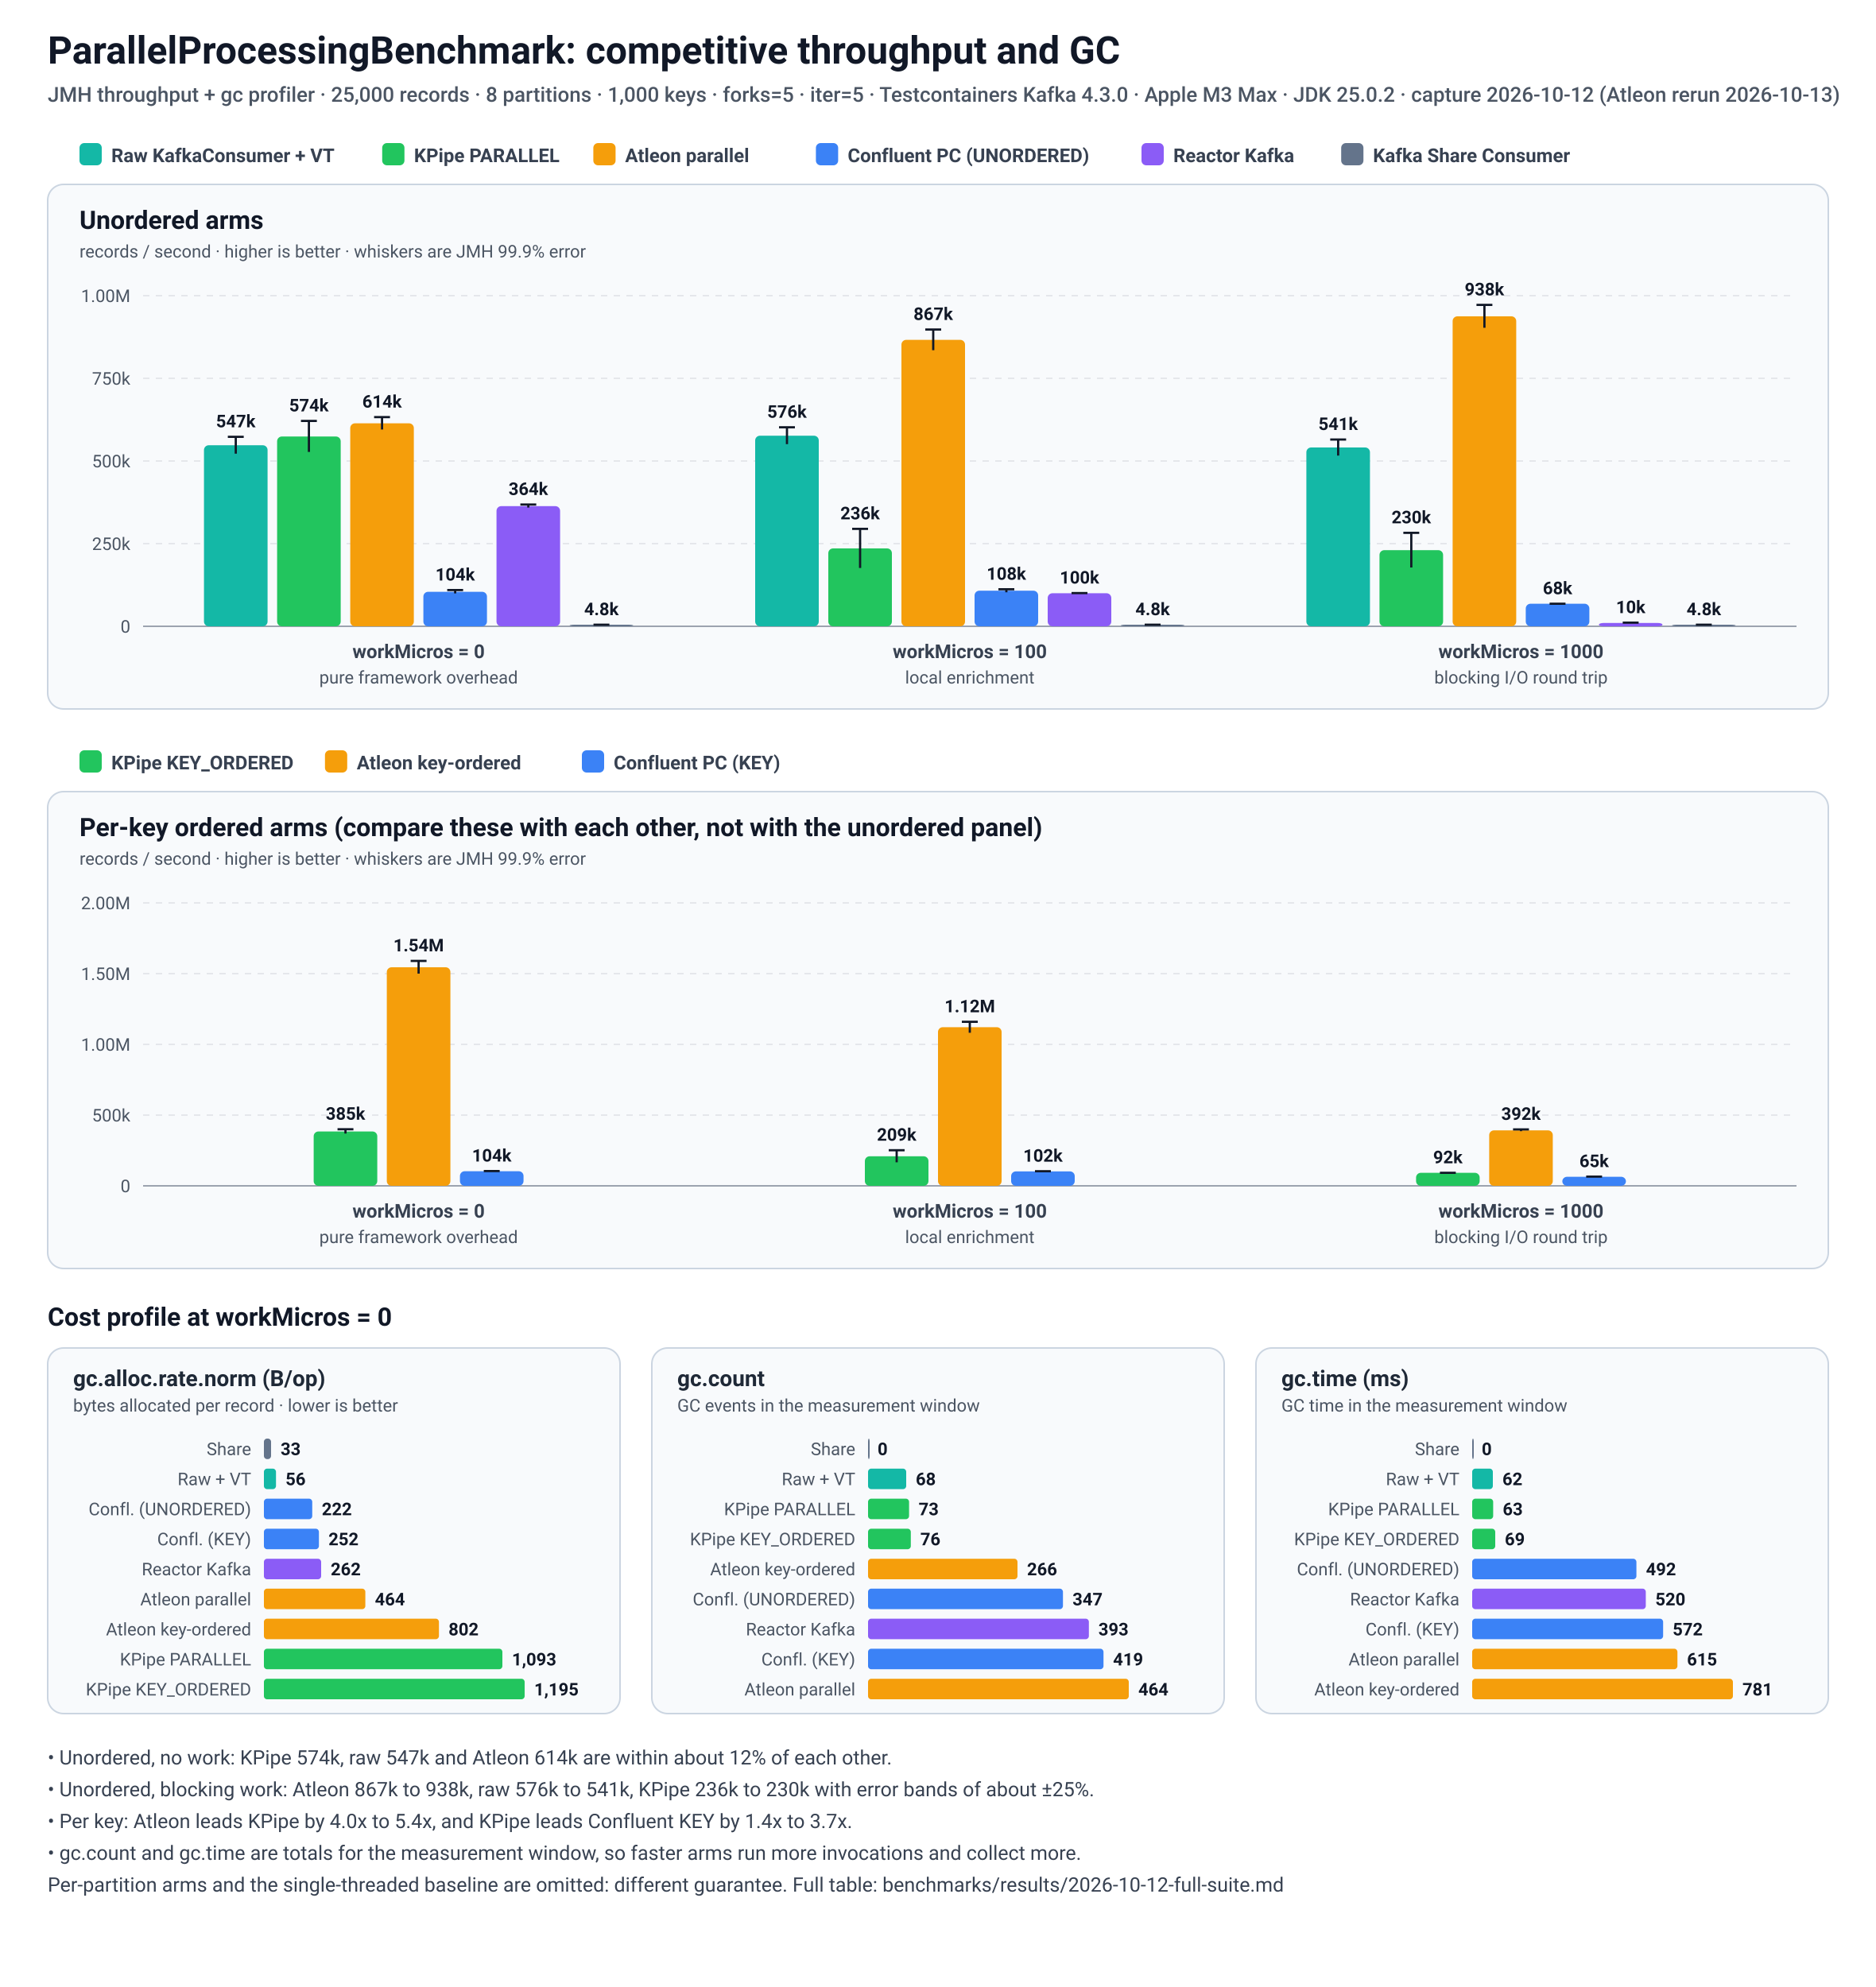
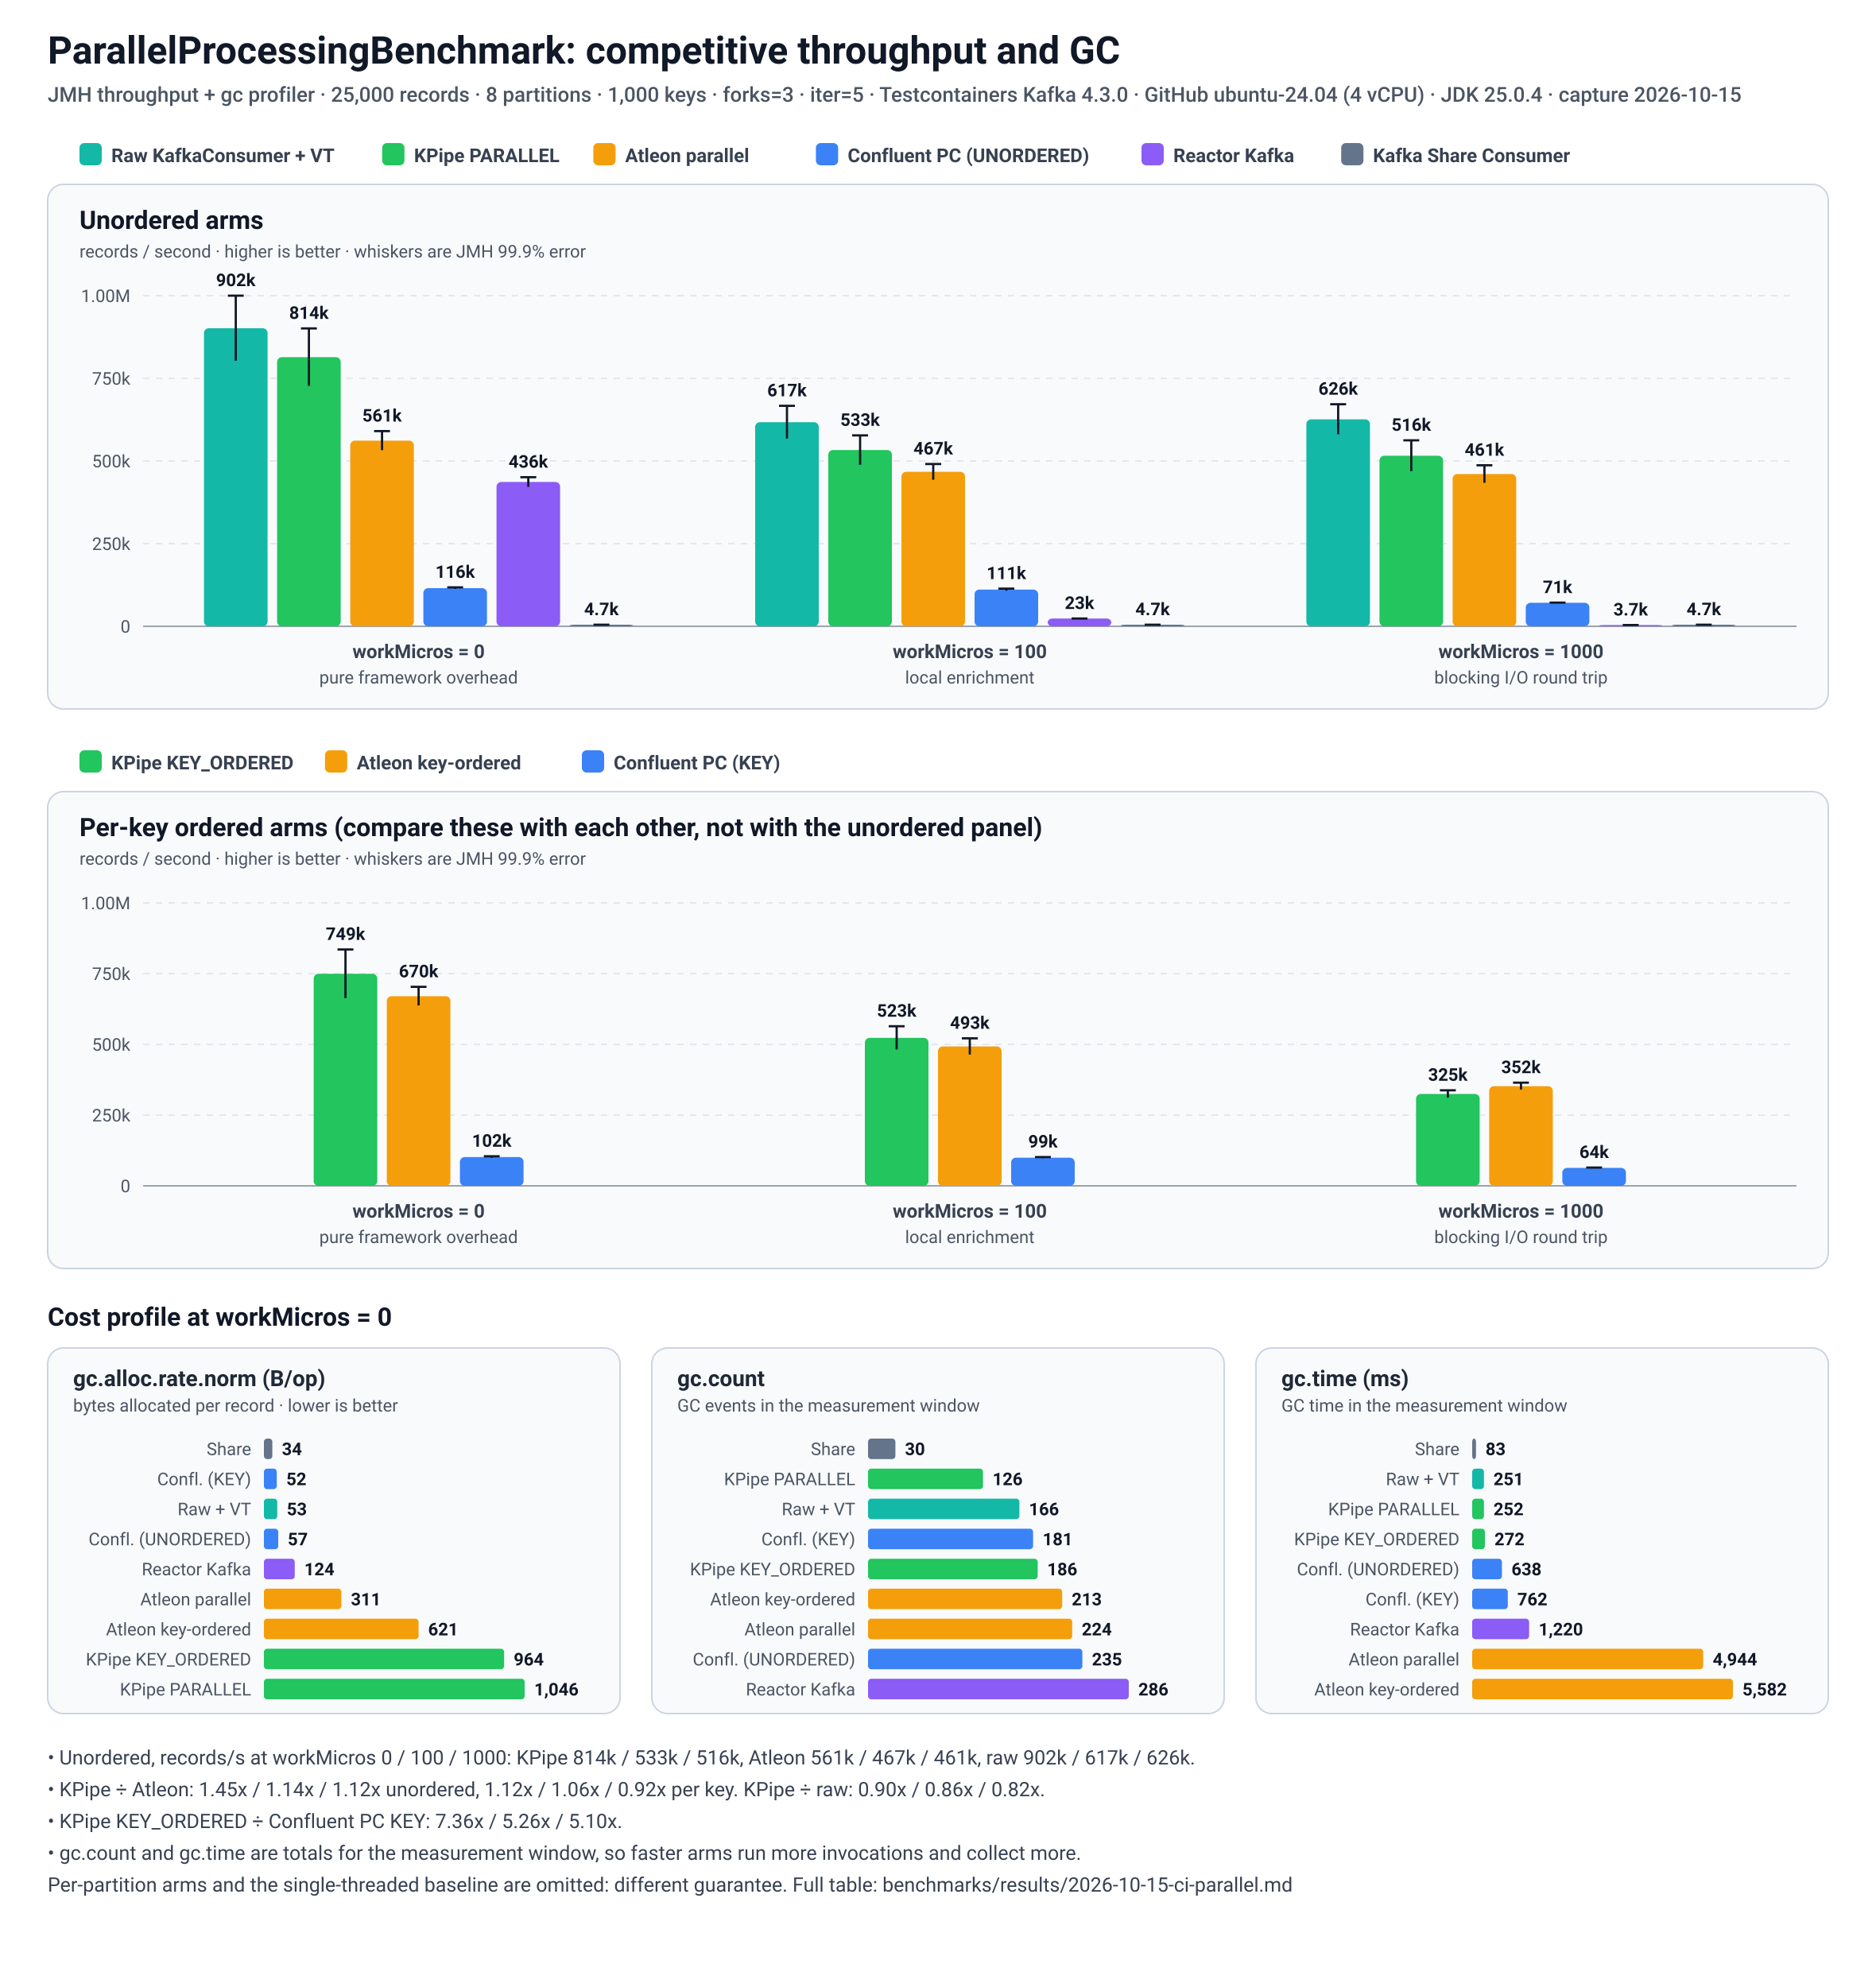
<svg xmlns="http://www.w3.org/2000/svg" width="1180" height="1250" viewBox="0 0 1180 1250" role="img" aria-label="KPipe vs Atleon vs Confluent Parallel Consumer vs Reactor Kafka vs Kafka Share Consumer vs raw KafkaConsumer plus virtual threads: parallel-consumer throughput by ordering guarantee, allocation, and GC">
  <defs>
    <style>
.bg { fill: #ffffff; } .panel { fill: #f8fafc; stroke: #cbd5e1; stroke-width: 1; }
.title { fill: #111827; font: 700 24px -apple-system, BlinkMacSystemFont, Segoe UI, Roboto, sans-serif; }
.subtitle { fill: #4b5563; font: 500 13px -apple-system, BlinkMacSystemFont, Segoe UI, Roboto, sans-serif; }
.h2 { fill: #111827; font: 700 16px -apple-system, BlinkMacSystemFont, Segoe UI, Roboto, sans-serif; }
.h3 { fill: #1f2937; font: 700 14px -apple-system, BlinkMacSystemFont, Segoe UI, Roboto, sans-serif; }
.axis { stroke: #9ca3af; stroke-width: 1; } .grid { stroke: #e5e7eb; stroke-width: 1; stroke-dasharray: 4 4; }
.whisker { stroke: #111827; stroke-width: 1.4; }
.label { fill: #374151; font: 600 12px -apple-system, BlinkMacSystemFont, Segoe UI, Roboto, sans-serif; }
.small { fill: #4b5563; font: 11px -apple-system, BlinkMacSystemFont, Segoe UI, Roboto, sans-serif; }
.value { fill: #111827; font: 700 11px -apple-system, BlinkMacSystemFont, Segoe UI, Roboto, sans-serif; }
.note { fill: #374151; font: 12.5px -apple-system, BlinkMacSystemFont, Segoe UI, Roboto, sans-serif; }
</style>
  </defs>
  <rect width="1180" height="1250" class="bg" />
  <text x="30.0" y="40.0" class="title" text-anchor="start">ParallelProcessingBenchmark: competitive throughput and GC</text>
-   <text x="30.0" y="64.0" class="subtitle" text-anchor="start">JMH throughput + gc profiler · 25,000 records · 8 partitions · 1,000 keys · forks=5 · iter=5 · Testcontainers Kafka 4.3.0 · Apple M3 Max · JDK 25.0.2 · capture 2026-10-12 (Atleon rerun 2026-10-13)</text>
+   <text x="30.0" y="64.0" class="subtitle" text-anchor="start">JMH throughput + gc profiler · 25,000 records · 8 partitions · 1,000 keys · forks=3 · iter=5 · Testcontainers Kafka 4.3.0 · GitHub ubuntu-24.04 (4 vCPU) · JDK 25.0.4 · capture 2026-10-15</text>
  <rect x="50" y="90" width="14" height="14" rx="3" fill="#14b8a6" />
  <text x="70.0" y="102.0" class="label" text-anchor="start">Raw KafkaConsumer + VT</text>
  <rect x="240.4" y="90" width="14" height="14" rx="3" fill="#22c55e" />
  <text x="260.4" y="102.0" class="label" text-anchor="start">KPipe PARALLEL</text>
  <rect x="373.2" y="90" width="14" height="14" rx="3" fill="#f59e0b" />
  <text x="393.2" y="102.0" class="label" text-anchor="start">Atleon parallel</text>
  <rect x="513.2" y="90" width="14" height="14" rx="3" fill="#3b82f6" />
  <text x="533.2" y="102.0" class="label" text-anchor="start">Confluent PC (UNORDERED)</text>
  <rect x="718.0" y="90" width="14" height="14" rx="3" fill="#8b5cf6" />
  <text x="738.0" y="102.0" class="label" text-anchor="start">Reactor Kafka</text>
  <rect x="843.6" y="90" width="14" height="14" rx="3" fill="#64748b" />
  <text x="863.6" y="102.0" class="label" text-anchor="start">Kafka Share Consumer</text>
  <rect x="30" y="116" width="1120" height="330" rx="10" class="panel" />
  <text x="50.0" y="144.0" class="h2" text-anchor="start">Unordered arms</text>
  <text x="50.0" y="162.0" class="small" text-anchor="start">records / second · higher is better · whiskers are JMH 99.9% error</text>
  <line x1="90" y1="394.0" x2="1130" y2="394.0" class="grid" />
  <text x="82.0" y="398.0" class="small" text-anchor="end">0</text>
  <line x1="90" y1="342.0" x2="1130" y2="342.0" class="grid" />
  <text x="82.0" y="346.0" class="small" text-anchor="end">250k</text>
  <line x1="90" y1="290.0" x2="1130" y2="290.0" class="grid" />
  <text x="82.0" y="294.0" class="small" text-anchor="end">500k</text>
  <line x1="90" y1="238.0" x2="1130" y2="238.0" class="grid" />
  <text x="82.0" y="242.0" class="small" text-anchor="end">750k</text>
  <line x1="90" y1="186.0" x2="1130" y2="186.0" class="grid" />
  <text x="82.0" y="190.0" class="small" text-anchor="end">1.00M</text>
  <line x1="90" y1="394" x2="1130" y2="394" class="axis" />
-   <rect x="128.3" y="280.1" width="40.0" height="113.9" fill="#14b8a6" rx="3" />
-   <line x1="148.3" y1="285.4" x2="148.3" y2="274.8" class="whisker" />
-   <line x1="143.3" y1="274.8" x2="153.3" y2="274.8" class="whisker" />
-   <text x="148.3" y="268.8" class="value" text-anchor="middle">547k</text>
-   <rect x="174.3" y="274.6" width="40.0" height="119.4" fill="#22c55e" rx="3" />
-   <line x1="194.3" y1="284.3" x2="194.3" y2="264.8" class="whisker" />
-   <line x1="189.3" y1="264.8" x2="199.3" y2="264.8" class="whisker" />
-   <text x="194.3" y="258.8" class="value" text-anchor="middle">574k</text>
-   <rect x="220.3" y="266.3" width="40.0" height="127.7" fill="#f59e0b" rx="3" />
-   <line x1="240.3" y1="270.2" x2="240.3" y2="262.4" class="whisker" />
-   <line x1="235.3" y1="262.4" x2="245.3" y2="262.4" class="whisker" />
-   <text x="240.3" y="256.4" class="value" text-anchor="middle">614k</text>
-   <rect x="266.3" y="372.3" width="40.0" height="21.7" fill="#3b82f6" rx="3" />
-   <line x1="286.3" y1="373.3" x2="286.3" y2="371.2" class="whisker" />
-   <line x1="281.3" y1="371.2" x2="291.3" y2="371.2" class="whisker" />
-   <text x="286.3" y="365.2" class="value" text-anchor="middle">104k</text>
-   <rect x="312.3" y="318.4" width="40.0" height="75.6" fill="#8b5cf6" rx="3" />
-   <line x1="332.3" y1="319.3" x2="332.3" y2="317.4" class="whisker" />
-   <line x1="327.3" y1="317.4" x2="337.3" y2="317.4" class="whisker" />
-   <text x="332.3" y="311.4" class="value" text-anchor="middle">364k</text>
+   <rect x="128.3" y="206.5" width="40.0" height="187.5" fill="#14b8a6" rx="3" />
+   <line x1="148.3" y1="226.9" x2="148.3" y2="186.0" class="whisker" />
+   <line x1="143.3" y1="186.0" x2="153.3" y2="186.0" class="whisker" />
+   <text x="148.3" y="180.0" class="value" text-anchor="middle">902k</text>
+   <rect x="174.3" y="224.7" width="40.0" height="169.3" fill="#22c55e" rx="3" />
+   <line x1="194.3" y1="242.7" x2="194.3" y2="206.6" class="whisker" />
+   <line x1="189.3" y1="206.6" x2="199.3" y2="206.6" class="whisker" />
+   <text x="194.3" y="200.6" class="value" text-anchor="middle">814k</text>
+   <rect x="220.3" y="277.2" width="40.0" height="116.8" fill="#f59e0b" rx="3" />
+   <line x1="240.3" y1="283.2" x2="240.3" y2="271.2" class="whisker" />
+   <line x1="235.3" y1="271.2" x2="245.3" y2="271.2" class="whisker" />
+   <text x="240.3" y="265.2" class="value" text-anchor="middle">561k</text>
+   <rect x="266.3" y="370.0" width="40.0" height="24.0" fill="#3b82f6" rx="3" />
+   <line x1="286.3" y1="370.5" x2="286.3" y2="369.5" class="whisker" />
+   <line x1="281.3" y1="369.5" x2="291.3" y2="369.5" class="whisker" />
+   <text x="286.3" y="363.5" class="value" text-anchor="middle">116k</text>
+   <rect x="312.3" y="303.2" width="40.0" height="90.8" fill="#8b5cf6" rx="3" />
+   <line x1="332.3" y1="306.3" x2="332.3" y2="300.2" class="whisker" />
+   <line x1="327.3" y1="300.2" x2="337.3" y2="300.2" class="whisker" />
+   <text x="332.3" y="294.2" class="value" text-anchor="middle">436k</text>
  <rect x="358.3" y="393.0" width="40.0" height="1.0" fill="#64748b" rx="3" />
  <line x1="378.3" y1="393.0" x2="378.3" y2="393.0" class="whisker" />
  <line x1="373.3" y1="393.0" x2="383.3" y2="393.0" class="whisker" />
-   <text x="378.3" y="387.0" class="value" text-anchor="middle">4.8k</text>
+   <text x="378.3" y="387.0" class="value" text-anchor="middle">4.7k</text>
  <text x="263.3" y="414.0" class="label" text-anchor="middle">workMicros = 0</text>
  <text x="263.3" y="430.0" class="small" text-anchor="middle">pure framework overhead</text>
-   <rect x="475.0" y="274.1" width="40.0" height="119.9" fill="#14b8a6" rx="3" />
-   <line x1="495.0" y1="279.4" x2="495.0" y2="268.8" class="whisker" />
-   <line x1="490.0" y1="268.8" x2="500.0" y2="268.8" class="whisker" />
-   <text x="495.0" y="262.8" class="value" text-anchor="middle">576k</text>
-   <rect x="521.0" y="345.0" width="40.0" height="49.0" fill="#22c55e" rx="3" />
-   <line x1="541.0" y1="357.3" x2="541.0" y2="332.7" class="whisker" />
-   <line x1="536.0" y1="332.7" x2="546.0" y2="332.7" class="whisker" />
-   <text x="541.0" y="326.7" class="value" text-anchor="middle">236k</text>
-   <rect x="567.0" y="213.8" width="40.0" height="180.2" fill="#f59e0b" rx="3" />
-   <line x1="587.0" y1="220.3" x2="587.0" y2="207.3" class="whisker" />
-   <line x1="582.0" y1="207.3" x2="592.0" y2="207.3" class="whisker" />
-   <text x="587.0" y="201.3" class="value" text-anchor="middle">867k</text>
-   <rect x="613.0" y="371.6" width="40.0" height="22.4" fill="#3b82f6" rx="3" />
-   <line x1="633.0" y1="372.6" x2="633.0" y2="370.7" class="whisker" />
-   <line x1="628.0" y1="370.7" x2="638.0" y2="370.7" class="whisker" />
-   <text x="633.0" y="364.7" class="value" text-anchor="middle">108k</text>
-   <rect x="659.0" y="373.2" width="40.0" height="20.8" fill="#8b5cf6" rx="3" />
-   <line x1="679.0" y1="373.3" x2="679.0" y2="373.1" class="whisker" />
-   <line x1="674.0" y1="373.1" x2="684.0" y2="373.1" class="whisker" />
-   <text x="679.0" y="367.1" class="value" text-anchor="middle">100k</text>
+   <rect x="475.0" y="265.6" width="40.0" height="128.4" fill="#14b8a6" rx="3" />
+   <line x1="495.0" y1="275.9" x2="495.0" y2="255.3" class="whisker" />
+   <line x1="490.0" y1="255.3" x2="500.0" y2="255.3" class="whisker" />
+   <text x="495.0" y="249.3" class="value" text-anchor="middle">617k</text>
+   <rect x="521.0" y="283.1" width="40.0" height="110.9" fill="#22c55e" rx="3" />
+   <line x1="541.0" y1="292.4" x2="541.0" y2="273.9" class="whisker" />
+   <line x1="536.0" y1="273.9" x2="546.0" y2="273.9" class="whisker" />
+   <text x="541.0" y="267.9" class="value" text-anchor="middle">533k</text>
+   <rect x="567.0" y="296.8" width="40.0" height="97.2" fill="#f59e0b" rx="3" />
+   <line x1="587.0" y1="301.8" x2="587.0" y2="291.9" class="whisker" />
+   <line x1="582.0" y1="291.9" x2="592.0" y2="291.9" class="whisker" />
+   <text x="587.0" y="285.9" class="value" text-anchor="middle">467k</text>
+   <rect x="613.0" y="370.9" width="40.0" height="23.1" fill="#3b82f6" rx="3" />
+   <line x1="633.0" y1="371.6" x2="633.0" y2="370.3" class="whisker" />
+   <line x1="628.0" y1="370.3" x2="638.0" y2="370.3" class="whisker" />
+   <text x="633.0" y="364.3" class="value" text-anchor="middle">111k</text>
+   <rect x="659.0" y="389.1" width="40.0" height="4.9" fill="#8b5cf6" rx="3" />
+   <line x1="679.0" y1="389.1" x2="679.0" y2="389.1" class="whisker" />
+   <line x1="674.0" y1="389.1" x2="684.0" y2="389.1" class="whisker" />
+   <text x="679.0" y="383.1" class="value" text-anchor="middle">23k</text>
  <rect x="705.0" y="393.0" width="40.0" height="1.0" fill="#64748b" rx="3" />
  <line x1="725.0" y1="393.0" x2="725.0" y2="393.0" class="whisker" />
  <line x1="720.0" y1="393.0" x2="730.0" y2="393.0" class="whisker" />
-   <text x="725.0" y="387.0" class="value" text-anchor="middle">4.8k</text>
+   <text x="725.0" y="387.0" class="value" text-anchor="middle">4.7k</text>
  <text x="610.0" y="414.0" class="label" text-anchor="middle">workMicros = 100</text>
  <text x="610.0" y="430.0" class="small" text-anchor="middle">local enrichment</text>
-   <rect x="821.7" y="281.5" width="40.0" height="112.5" fill="#14b8a6" rx="3" />
-   <line x1="841.7" y1="286.6" x2="841.7" y2="276.5" class="whisker" />
-   <line x1="836.7" y1="276.5" x2="846.7" y2="276.5" class="whisker" />
-   <text x="841.7" y="270.5" class="value" text-anchor="middle">541k</text>
-   <rect x="867.7" y="346.1" width="40.0" height="47.9" fill="#22c55e" rx="3" />
-   <line x1="887.7" y1="357.0" x2="887.7" y2="335.2" class="whisker" />
-   <line x1="882.7" y1="335.2" x2="892.7" y2="335.2" class="whisker" />
-   <text x="887.7" y="329.2" class="value" text-anchor="middle">230k</text>
-   <rect x="913.7" y="199.0" width="40.0" height="195.0" fill="#f59e0b" rx="3" />
-   <line x1="933.7" y1="206.2" x2="933.7" y2="191.8" class="whisker" />
-   <line x1="928.7" y1="191.8" x2="938.7" y2="191.8" class="whisker" />
-   <text x="933.7" y="185.8" class="value" text-anchor="middle">938k</text>
-   <rect x="959.7" y="379.8" width="40.0" height="14.2" fill="#3b82f6" rx="3" />
-   <line x1="979.7" y1="379.9" x2="979.7" y2="379.8" class="whisker" />
-   <line x1="974.7" y1="379.8" x2="984.7" y2="379.8" class="whisker" />
-   <text x="979.7" y="373.8" class="value" text-anchor="middle">68k</text>
-   <rect x="1005.7" y="391.9" width="40.0" height="2.1" fill="#8b5cf6" rx="3" />
-   <line x1="1025.7" y1="392.0" x2="1025.7" y2="391.7" class="whisker" />
-   <line x1="1020.7" y1="391.7" x2="1030.7" y2="391.7" class="whisker" />
-   <text x="1025.7" y="385.7" class="value" text-anchor="middle">10k</text>
+   <rect x="821.7" y="263.8" width="40.0" height="130.2" fill="#14b8a6" rx="3" />
+   <line x1="841.7" y1="273.2" x2="841.7" y2="254.3" class="whisker" />
+   <line x1="836.7" y1="254.3" x2="846.7" y2="254.3" class="whisker" />
+   <text x="841.7" y="248.3" class="value" text-anchor="middle">626k</text>
+   <rect x="867.7" y="286.7" width="40.0" height="107.3" fill="#22c55e" rx="3" />
+   <line x1="887.7" y1="296.4" x2="887.7" y2="277.0" class="whisker" />
+   <line x1="882.7" y1="277.0" x2="892.7" y2="277.0" class="whisker" />
+   <text x="887.7" y="271.0" class="value" text-anchor="middle">516k</text>
+   <rect x="913.7" y="298.2" width="40.0" height="95.8" fill="#f59e0b" rx="3" />
+   <line x1="933.7" y1="303.7" x2="933.7" y2="292.7" class="whisker" />
+   <line x1="928.7" y1="292.7" x2="938.7" y2="292.7" class="whisker" />
+   <text x="933.7" y="286.7" class="value" text-anchor="middle">461k</text>
+   <rect x="959.7" y="379.2" width="40.0" height="14.8" fill="#3b82f6" rx="3" />
+   <line x1="979.7" y1="379.4" x2="979.7" y2="379.1" class="whisker" />
+   <line x1="974.7" y1="379.1" x2="984.7" y2="379.1" class="whisker" />
+   <text x="979.7" y="373.1" class="value" text-anchor="middle">71k</text>
+   <rect x="1005.7" y="393.2" width="40.0" height="0.8" fill="#8b5cf6" rx="3" />
+   <line x1="1025.7" y1="393.2" x2="1025.7" y2="393.2" class="whisker" />
+   <line x1="1020.7" y1="393.2" x2="1030.7" y2="393.2" class="whisker" />
+   <text x="1025.7" y="387.2" class="value" text-anchor="middle">3.7k</text>
  <rect x="1051.7" y="393.0" width="40.0" height="1.0" fill="#64748b" rx="3" />
  <line x1="1071.7" y1="393.0" x2="1071.7" y2="393.0" class="whisker" />
  <line x1="1066.7" y1="393.0" x2="1076.7" y2="393.0" class="whisker" />
-   <text x="1071.7" y="387.0" class="value" text-anchor="middle">4.8k</text>
+   <text x="1071.7" y="387.0" class="value" text-anchor="middle">4.7k</text>
  <text x="956.7" y="414.0" class="label" text-anchor="middle">workMicros = 1000</text>
  <text x="956.7" y="430.0" class="small" text-anchor="middle">blocking I/O round trip</text>
  <rect x="50" y="472" width="14" height="14" rx="3" fill="#22c55e" />
  <text x="70.0" y="484.0" class="label" text-anchor="start">KPipe KEY_ORDERED</text>
  <rect x="204.4" y="472" width="14" height="14" rx="3" fill="#f59e0b" />
  <text x="224.4" y="484.0" class="label" text-anchor="start">Atleon key-ordered</text>
  <rect x="366.0" y="472" width="14" height="14" rx="3" fill="#3b82f6" />
  <text x="386.0" y="484.0" class="label" text-anchor="start">Confluent PC (KEY)</text>
  <rect x="30" y="498" width="1120" height="300" rx="10" class="panel" />
  <text x="50.0" y="526.0" class="h2" text-anchor="start">Per-key ordered arms (compare these with each other, not with the unordered panel)</text>
  <text x="50.0" y="544.0" class="small" text-anchor="start">records / second · higher is better · whiskers are JMH 99.9% error</text>
  <line x1="90" y1="746.0" x2="1130" y2="746.0" class="grid" />
  <text x="82.0" y="750.0" class="small" text-anchor="end">0</text>
  <line x1="90" y1="701.5" x2="1130" y2="701.5" class="grid" />
-   <text x="82.0" y="705.5" class="small" text-anchor="end">500k</text>
+   <text x="82.0" y="705.5" class="small" text-anchor="end">250k</text>
  <line x1="90" y1="657.0" x2="1130" y2="657.0" class="grid" />
-   <text x="82.0" y="661.0" class="small" text-anchor="end">1.00M</text>
+   <text x="82.0" y="661.0" class="small" text-anchor="end">500k</text>
  <line x1="90" y1="612.5" x2="1130" y2="612.5" class="grid" />
-   <text x="82.0" y="616.5" class="small" text-anchor="end">1.50M</text>
+   <text x="82.0" y="616.5" class="small" text-anchor="end">750k</text>
  <line x1="90" y1="568.0" x2="1130" y2="568.0" class="grid" />
-   <text x="82.0" y="572.0" class="small" text-anchor="end">2.00M</text>
+   <text x="82.0" y="572.0" class="small" text-anchor="end">1.00M</text>
  <line x1="90" y1="746" x2="1130" y2="746" class="axis" />
-   <rect x="197.3" y="711.8" width="40.0" height="34.2" fill="#22c55e" rx="3" />
-   <line x1="217.3" y1="713.1" x2="217.3" y2="710.4" class="whisker" />
-   <line x1="212.3" y1="710.4" x2="222.3" y2="710.4" class="whisker" />
-   <text x="217.3" y="704.4" class="value" text-anchor="middle">385k</text>
-   <rect x="243.3" y="608.5" width="40.0" height="137.5" fill="#f59e0b" rx="3" />
-   <line x1="263.3" y1="612.5" x2="263.3" y2="604.5" class="whisker" />
-   <line x1="258.3" y1="604.5" x2="268.3" y2="604.5" class="whisker" />
-   <text x="263.3" y="598.5" class="value" text-anchor="middle">1.54M</text>
-   <rect x="289.3" y="736.8" width="40.0" height="9.2" fill="#3b82f6" rx="3" />
-   <line x1="309.3" y1="736.9" x2="309.3" y2="736.7" class="whisker" />
-   <line x1="304.3" y1="736.7" x2="314.3" y2="736.7" class="whisker" />
-   <text x="309.3" y="730.7" class="value" text-anchor="middle">104k</text>
+   <rect x="197.3" y="612.6" width="40.0" height="133.4" fill="#22c55e" rx="3" />
+   <line x1="217.3" y1="627.9" x2="217.3" y2="597.3" class="whisker" />
+   <line x1="212.3" y1="597.3" x2="222.3" y2="597.3" class="whisker" />
+   <text x="217.3" y="591.3" class="value" text-anchor="middle">749k</text>
+   <rect x="243.3" y="626.7" width="40.0" height="119.3" fill="#f59e0b" rx="3" />
+   <line x1="263.3" y1="632.5" x2="263.3" y2="620.8" class="whisker" />
+   <line x1="258.3" y1="620.8" x2="268.3" y2="620.8" class="whisker" />
+   <text x="263.3" y="614.8" class="value" text-anchor="middle">670k</text>
+   <rect x="289.3" y="727.9" width="40.0" height="18.1" fill="#3b82f6" rx="3" />
+   <line x1="309.3" y1="728.4" x2="309.3" y2="727.4" class="whisker" />
+   <line x1="304.3" y1="727.4" x2="314.3" y2="727.4" class="whisker" />
+   <text x="309.3" y="721.4" class="value" text-anchor="middle">102k</text>
  <text x="263.3" y="766.0" class="label" text-anchor="middle">workMicros = 0</text>
  <text x="263.3" y="782.0" class="small" text-anchor="middle">pure framework overhead</text>
-   <rect x="544.0" y="727.4" width="40.0" height="18.6" fill="#22c55e" rx="3" />
-   <line x1="564.0" y1="731.2" x2="564.0" y2="723.6" class="whisker" />
-   <line x1="559.0" y1="723.6" x2="569.0" y2="723.6" class="whisker" />
-   <text x="564.0" y="717.6" class="value" text-anchor="middle">209k</text>
-   <rect x="590.0" y="646.2" width="40.0" height="99.8" fill="#f59e0b" rx="3" />
-   <line x1="610.0" y1="649.7" x2="610.0" y2="642.8" class="whisker" />
-   <line x1="605.0" y1="642.8" x2="615.0" y2="642.8" class="whisker" />
-   <text x="610.0" y="636.8" class="value" text-anchor="middle">1.12M</text>
-   <rect x="636.0" y="736.9" width="40.0" height="9.1" fill="#3b82f6" rx="3" />
-   <line x1="656.0" y1="737.0" x2="656.0" y2="736.8" class="whisker" />
-   <line x1="651.0" y1="736.8" x2="661.0" y2="736.8" class="whisker" />
-   <text x="656.0" y="730.8" class="value" text-anchor="middle">102k</text>
+   <rect x="544.0" y="652.9" width="40.0" height="93.1" fill="#22c55e" rx="3" />
+   <line x1="564.0" y1="660.2" x2="564.0" y2="645.6" class="whisker" />
+   <line x1="559.0" y1="645.6" x2="569.0" y2="645.6" class="whisker" />
+   <text x="564.0" y="639.6" class="value" text-anchor="middle">523k</text>
+   <rect x="590.0" y="658.3" width="40.0" height="87.7" fill="#f59e0b" rx="3" />
+   <line x1="610.0" y1="663.4" x2="610.0" y2="653.2" class="whisker" />
+   <line x1="605.0" y1="653.2" x2="615.0" y2="653.2" class="whisker" />
+   <text x="610.0" y="647.2" class="value" text-anchor="middle">493k</text>
+   <rect x="636.0" y="728.3" width="40.0" height="17.7" fill="#3b82f6" rx="3" />
+   <line x1="656.0" y1="728.7" x2="656.0" y2="727.9" class="whisker" />
+   <line x1="651.0" y1="727.9" x2="661.0" y2="727.9" class="whisker" />
+   <text x="656.0" y="721.9" class="value" text-anchor="middle">99k</text>
  <text x="610.0" y="766.0" class="label" text-anchor="middle">workMicros = 100</text>
  <text x="610.0" y="782.0" class="small" text-anchor="middle">local enrichment</text>
-   <rect x="890.7" y="737.8" width="40.0" height="8.2" fill="#22c55e" rx="3" />
-   <line x1="910.7" y1="737.9" x2="910.7" y2="737.8" class="whisker" />
-   <line x1="905.7" y1="737.8" x2="915.7" y2="737.8" class="whisker" />
-   <text x="910.7" y="731.8" class="value" text-anchor="middle">92k</text>
-   <rect x="936.7" y="711.1" width="40.0" height="34.9" fill="#f59e0b" rx="3" />
-   <line x1="956.7" y1="711.6" x2="956.7" y2="710.5" class="whisker" />
-   <line x1="951.7" y1="710.5" x2="961.7" y2="710.5" class="whisker" />
-   <text x="956.7" y="704.5" class="value" text-anchor="middle">392k</text>
-   <rect x="982.7" y="740.3" width="40.0" height="5.7" fill="#3b82f6" rx="3" />
-   <line x1="1002.7" y1="740.3" x2="1002.7" y2="740.2" class="whisker" />
-   <line x1="997.7" y1="740.2" x2="1007.7" y2="740.2" class="whisker" />
-   <text x="1002.7" y="734.2" class="value" text-anchor="middle">65k</text>
+   <rect x="890.7" y="688.2" width="40.0" height="57.8" fill="#22c55e" rx="3" />
+   <line x1="910.7" y1="690.5" x2="910.7" y2="685.9" class="whisker" />
+   <line x1="905.7" y1="685.9" x2="915.7" y2="685.9" class="whisker" />
+   <text x="910.7" y="679.9" class="value" text-anchor="middle">325k</text>
+   <rect x="936.7" y="683.3" width="40.0" height="62.7" fill="#f59e0b" rx="3" />
+   <line x1="956.7" y1="685.4" x2="956.7" y2="681.1" class="whisker" />
+   <line x1="951.7" y1="681.1" x2="961.7" y2="681.1" class="whisker" />
+   <text x="956.7" y="675.1" class="value" text-anchor="middle">352k</text>
+   <rect x="982.7" y="734.7" width="40.0" height="11.3" fill="#3b82f6" rx="3" />
+   <line x1="1002.7" y1="734.8" x2="1002.7" y2="734.5" class="whisker" />
+   <line x1="997.7" y1="734.5" x2="1007.7" y2="734.5" class="whisker" />
+   <text x="1002.7" y="728.5" class="value" text-anchor="middle">64k</text>
  <text x="956.7" y="766.0" class="label" text-anchor="middle">workMicros = 1000</text>
  <text x="956.7" y="782.0" class="small" text-anchor="middle">blocking I/O round trip</text>
  <text x="30.0" y="834.0" class="h2" text-anchor="start">Cost profile at workMicros = 0</text>
  <rect x="30" y="848" width="360.0" height="230" rx="10" class="panel" />
  <text x="46.0" y="872.0" class="h3" text-anchor="start">gc.alloc.rate.norm (B/op)</text>
  <text x="46.0" y="888.0" class="small" text-anchor="start">bytes allocated per record · lower is better</text>
  <text x="158.0" y="915.4" class="small" text-anchor="end">Share</text>
-   <rect x="166" y="905.0" width="4.5" height="12.9" rx="2" fill="#64748b" />
-   <text x="176.5" y="915.4" class="value" text-anchor="start">33</text>
-   <text x="158.0" y="934.3" class="small" text-anchor="end">Raw + VT</text>
-   <rect x="166" y="923.9" width="7.6" height="12.9" rx="2" fill="#14b8a6" />
-   <text x="179.6" y="934.3" class="value" text-anchor="start">56</text>
-   <text x="158.0" y="953.2" class="small" text-anchor="end">Confl. (UNORDERED)</text>
-   <rect x="166" y="942.8" width="30.4" height="12.9" rx="2" fill="#3b82f6" />
-   <text x="202.4" y="953.2" class="value" text-anchor="start">222</text>
-   <text x="158.0" y="972.1" class="small" text-anchor="end">Confl. (KEY)</text>
-   <rect x="166" y="961.7" width="34.6" height="12.9" rx="2" fill="#3b82f6" />
-   <text x="206.6" y="972.1" class="value" text-anchor="start">252</text>
+   <rect x="166" y="905.0" width="5.3" height="12.9" rx="2" fill="#64748b" />
+   <text x="177.3" y="915.4" class="value" text-anchor="start">34</text>
+   <text x="158.0" y="934.3" class="small" text-anchor="end">Confl. (KEY)</text>
+   <rect x="166" y="923.9" width="8.1" height="12.9" rx="2" fill="#3b82f6" />
+   <text x="180.1" y="934.3" class="value" text-anchor="start">52</text>
+   <text x="158.0" y="953.2" class="small" text-anchor="end">Raw + VT</text>
+   <rect x="166" y="942.8" width="8.4" height="12.9" rx="2" fill="#14b8a6" />
+   <text x="180.4" y="953.2" class="value" text-anchor="start">53</text>
+   <text x="158.0" y="972.1" class="small" text-anchor="end">Confl. (UNORDERED)</text>
+   <rect x="166" y="961.7" width="9.0" height="12.9" rx="2" fill="#3b82f6" />
+   <text x="181.0" y="972.1" class="value" text-anchor="start">57</text>
  <text x="158.0" y="991.0" class="small" text-anchor="end">Reactor Kafka</text>
-   <rect x="166" y="980.6" width="36.0" height="12.9" rx="2" fill="#8b5cf6" />
-   <text x="208.0" y="991.0" class="value" text-anchor="start">262</text>
+   <rect x="166" y="980.6" width="19.4" height="12.9" rx="2" fill="#8b5cf6" />
+   <text x="191.4" y="991.0" class="value" text-anchor="start">124</text>
  <text x="158.0" y="1009.9" class="small" text-anchor="end">Atleon parallel</text>
-   <rect x="166" y="999.4" width="63.8" height="12.9" rx="2" fill="#f59e0b" />
-   <text x="235.8" y="1009.9" class="value" text-anchor="start">464</text>
+   <rect x="166" y="999.4" width="48.7" height="12.9" rx="2" fill="#f59e0b" />
+   <text x="220.7" y="1009.9" class="value" text-anchor="start">311</text>
  <text x="158.0" y="1028.8" class="small" text-anchor="end">Atleon key-ordered</text>
-   <rect x="166" y="1018.3" width="110.1" height="12.9" rx="2" fill="#f59e0b" />
-   <text x="282.1" y="1028.8" class="value" text-anchor="start">802</text>
-   <text x="158.0" y="1047.7" class="small" text-anchor="end">KPipe PARALLEL</text>
-   <rect x="166" y="1037.2" width="150.0" height="12.9" rx="2" fill="#22c55e" />
-   <text x="322.0" y="1047.7" class="value" text-anchor="start">1,093</text>
-   <text x="158.0" y="1066.6" class="small" text-anchor="end">KPipe KEY_ORDERED</text>
+   <rect x="166" y="1018.3" width="97.3" height="12.9" rx="2" fill="#f59e0b" />
+   <text x="269.3" y="1028.8" class="value" text-anchor="start">621</text>
+   <text x="158.0" y="1047.7" class="small" text-anchor="end">KPipe KEY_ORDERED</text>
+   <rect x="166" y="1037.2" width="151.1" height="12.9" rx="2" fill="#22c55e" />
+   <text x="323.1" y="1047.7" class="value" text-anchor="start">964</text>
+   <text x="158.0" y="1066.6" class="small" text-anchor="end">KPipe PARALLEL</text>
  <rect x="166" y="1056.1" width="164.0" height="12.9" rx="2" fill="#22c55e" />
-   <text x="336.0" y="1066.6" class="value" text-anchor="start">1,195</text>
+   <text x="336.0" y="1066.6" class="value" text-anchor="start">1,046</text>
  <rect x="410.0" y="848" width="360.0" height="230" rx="10" class="panel" />
  <text x="426.0" y="872.0" class="h3" text-anchor="start">gc.count</text>
  <text x="426.0" y="888.0" class="small" text-anchor="start">GC events in the measurement window</text>
  <text x="538.0" y="915.4" class="small" text-anchor="end">Share</text>
-   <rect x="546.0" y="905.0" width="1.0" height="12.9" rx="2" fill="#64748b" />
-   <text x="552.0" y="915.4" class="value" text-anchor="start">0</text>
-   <text x="538.0" y="934.3" class="small" text-anchor="end">Raw + VT</text>
-   <rect x="546.0" y="923.9" width="24.0" height="12.9" rx="2" fill="#14b8a6" />
-   <text x="576.0" y="934.3" class="value" text-anchor="start">68</text>
-   <text x="538.0" y="953.2" class="small" text-anchor="end">KPipe PARALLEL</text>
-   <rect x="546.0" y="942.8" width="25.8" height="12.9" rx="2" fill="#22c55e" />
-   <text x="577.8" y="953.2" class="value" text-anchor="start">73</text>
-   <text x="538.0" y="972.1" class="small" text-anchor="end">KPipe KEY_ORDERED</text>
-   <rect x="546.0" y="961.7" width="26.9" height="12.9" rx="2" fill="#22c55e" />
-   <text x="578.9" y="972.1" class="value" text-anchor="start">76</text>
-   <text x="538.0" y="991.0" class="small" text-anchor="end">Atleon key-ordered</text>
-   <rect x="546.0" y="980.6" width="94.0" height="12.9" rx="2" fill="#f59e0b" />
-   <text x="646.0" y="991.0" class="value" text-anchor="start">266</text>
-   <text x="538.0" y="1009.9" class="small" text-anchor="end">Confl. (UNORDERED)</text>
-   <rect x="546.0" y="999.4" width="122.6" height="12.9" rx="2" fill="#3b82f6" />
-   <text x="674.6" y="1009.9" class="value" text-anchor="start">347</text>
-   <text x="538.0" y="1028.8" class="small" text-anchor="end">Reactor Kafka</text>
-   <rect x="546.0" y="1018.3" width="138.9" height="12.9" rx="2" fill="#8b5cf6" />
-   <text x="690.9" y="1028.8" class="value" text-anchor="start">393</text>
-   <text x="538.0" y="1047.7" class="small" text-anchor="end">Confl. (KEY)</text>
-   <rect x="546.0" y="1037.2" width="148.1" height="12.9" rx="2" fill="#3b82f6" />
-   <text x="700.1" y="1047.7" class="value" text-anchor="start">419</text>
-   <text x="538.0" y="1066.6" class="small" text-anchor="end">Atleon parallel</text>
-   <rect x="546.0" y="1056.1" width="164.0" height="12.9" rx="2" fill="#f59e0b" />
-   <text x="716.0" y="1066.6" class="value" text-anchor="start">464</text>
+   <rect x="546.0" y="905.0" width="17.2" height="12.9" rx="2" fill="#64748b" />
+   <text x="569.2" y="915.4" class="value" text-anchor="start">30</text>
+   <text x="538.0" y="934.3" class="small" text-anchor="end">KPipe PARALLEL</text>
+   <rect x="546.0" y="923.9" width="72.3" height="12.9" rx="2" fill="#22c55e" />
+   <text x="624.3" y="934.3" class="value" text-anchor="start">126</text>
+   <text x="538.0" y="953.2" class="small" text-anchor="end">Raw + VT</text>
+   <rect x="546.0" y="942.8" width="95.2" height="12.9" rx="2" fill="#14b8a6" />
+   <text x="647.2" y="953.2" class="value" text-anchor="start">166</text>
+   <text x="538.0" y="972.1" class="small" text-anchor="end">Confl. (KEY)</text>
+   <rect x="546.0" y="961.7" width="103.8" height="12.9" rx="2" fill="#3b82f6" />
+   <text x="655.8" y="972.1" class="value" text-anchor="start">181</text>
+   <text x="538.0" y="991.0" class="small" text-anchor="end">KPipe KEY_ORDERED</text>
+   <rect x="546.0" y="980.6" width="106.7" height="12.9" rx="2" fill="#22c55e" />
+   <text x="658.7" y="991.0" class="value" text-anchor="start">186</text>
+   <text x="538.0" y="1009.9" class="small" text-anchor="end">Atleon key-ordered</text>
+   <rect x="546.0" y="999.4" width="122.1" height="12.9" rx="2" fill="#f59e0b" />
+   <text x="674.1" y="1009.9" class="value" text-anchor="start">213</text>
+   <text x="538.0" y="1028.8" class="small" text-anchor="end">Atleon parallel</text>
+   <rect x="546.0" y="1018.3" width="128.4" height="12.9" rx="2" fill="#f59e0b" />
+   <text x="680.4" y="1028.8" class="value" text-anchor="start">224</text>
+   <text x="538.0" y="1047.7" class="small" text-anchor="end">Confl. (UNORDERED)</text>
+   <rect x="546.0" y="1037.2" width="134.8" height="12.9" rx="2" fill="#3b82f6" />
+   <text x="686.8" y="1047.7" class="value" text-anchor="start">235</text>
+   <text x="538.0" y="1066.6" class="small" text-anchor="end">Reactor Kafka</text>
+   <rect x="546.0" y="1056.1" width="164.0" height="12.9" rx="2" fill="#8b5cf6" />
+   <text x="716.0" y="1066.6" class="value" text-anchor="start">286</text>
  <rect x="790.0" y="848" width="360.0" height="230" rx="10" class="panel" />
  <text x="806.0" y="872.0" class="h3" text-anchor="start">gc.time (ms)</text>
  <text x="806.0" y="888.0" class="small" text-anchor="start">GC time in the measurement window</text>
  <text x="918.0" y="915.4" class="small" text-anchor="end">Share</text>
-   <rect x="926.0" y="905.0" width="1.0" height="12.9" rx="2" fill="#64748b" />
-   <text x="932.0" y="915.4" class="value" text-anchor="start">0</text>
+   <rect x="926.0" y="905.0" width="2.4" height="12.9" rx="2" fill="#64748b" />
+   <text x="934.4" y="915.4" class="value" text-anchor="start">83</text>
  <text x="918.0" y="934.3" class="small" text-anchor="end">Raw + VT</text>
-   <rect x="926.0" y="923.9" width="13.0" height="12.9" rx="2" fill="#14b8a6" />
-   <text x="945.0" y="934.3" class="value" text-anchor="start">62</text>
+   <rect x="926.0" y="923.9" width="7.4" height="12.9" rx="2" fill="#14b8a6" />
+   <text x="939.4" y="934.3" class="value" text-anchor="start">251</text>
  <text x="918.0" y="953.2" class="small" text-anchor="end">KPipe PARALLEL</text>
-   <rect x="926.0" y="942.8" width="13.2" height="12.9" rx="2" fill="#22c55e" />
-   <text x="945.2" y="953.2" class="value" text-anchor="start">63</text>
+   <rect x="926.0" y="942.8" width="7.4" height="12.9" rx="2" fill="#22c55e" />
+   <text x="939.4" y="953.2" class="value" text-anchor="start">252</text>
  <text x="918.0" y="972.1" class="small" text-anchor="end">KPipe KEY_ORDERED</text>
-   <rect x="926.0" y="961.7" width="14.5" height="12.9" rx="2" fill="#22c55e" />
-   <text x="946.5" y="972.1" class="value" text-anchor="start">69</text>
+   <rect x="926.0" y="961.7" width="8.0" height="12.9" rx="2" fill="#22c55e" />
+   <text x="940.0" y="972.1" class="value" text-anchor="start">272</text>
  <text x="918.0" y="991.0" class="small" text-anchor="end">Confl. (UNORDERED)</text>
-   <rect x="926.0" y="980.6" width="103.3" height="12.9" rx="2" fill="#3b82f6" />
-   <text x="1035.3" y="991.0" class="value" text-anchor="start">492</text>
-   <text x="918.0" y="1009.9" class="small" text-anchor="end">Reactor Kafka</text>
-   <rect x="926.0" y="999.4" width="109.2" height="12.9" rx="2" fill="#8b5cf6" />
-   <text x="1041.2" y="1009.9" class="value" text-anchor="start">520</text>
-   <text x="918.0" y="1028.8" class="small" text-anchor="end">Confl. (KEY)</text>
-   <rect x="926.0" y="1018.3" width="120.1" height="12.9" rx="2" fill="#3b82f6" />
-   <text x="1052.1" y="1028.8" class="value" text-anchor="start">572</text>
+   <rect x="926.0" y="980.6" width="18.7" height="12.9" rx="2" fill="#3b82f6" />
+   <text x="950.7" y="991.0" class="value" text-anchor="start">638</text>
+   <text x="918.0" y="1009.9" class="small" text-anchor="end">Confl. (KEY)</text>
+   <rect x="926.0" y="999.4" width="22.4" height="12.9" rx="2" fill="#3b82f6" />
+   <text x="954.4" y="1009.9" class="value" text-anchor="start">762</text>
+   <text x="918.0" y="1028.8" class="small" text-anchor="end">Reactor Kafka</text>
+   <rect x="926.0" y="1018.3" width="35.8" height="12.9" rx="2" fill="#8b5cf6" />
+   <text x="967.8" y="1028.8" class="value" text-anchor="start">1,220</text>
  <text x="918.0" y="1047.7" class="small" text-anchor="end">Atleon parallel</text>
-   <rect x="926.0" y="1037.2" width="129.1" height="12.9" rx="2" fill="#f59e0b" />
-   <text x="1061.1" y="1047.7" class="value" text-anchor="start">615</text>
+   <rect x="926.0" y="1037.2" width="145.3" height="12.9" rx="2" fill="#f59e0b" />
+   <text x="1077.3" y="1047.7" class="value" text-anchor="start">4,944</text>
  <text x="918.0" y="1066.6" class="small" text-anchor="end">Atleon key-ordered</text>
  <rect x="926.0" y="1056.1" width="164.0" height="12.9" rx="2" fill="#f59e0b" />
-   <text x="1096.0" y="1066.6" class="value" text-anchor="start">781</text>
-   <text x="30.0" y="1110.0" class="note" text-anchor="start">• Unordered, no work: KPipe 574k, raw 547k and Atleon 614k are within about 12% of each other.</text>
-   <text x="30.0" y="1130.0" class="note" text-anchor="start">• Unordered, blocking work: Atleon 867k to 938k, raw 576k to 541k, KPipe 236k to 230k with error bands of about ±25%.</text>
-   <text x="30.0" y="1150.0" class="note" text-anchor="start">• Per key: Atleon leads KPipe by 4.0x to 5.4x, and KPipe leads Confluent KEY by 1.4x to 3.7x.</text>
+   <text x="1096.0" y="1066.6" class="value" text-anchor="start">5,582</text>
+   <text x="30.0" y="1110.0" class="note" text-anchor="start">• Unordered, records/s at workMicros 0 / 100 / 1000: KPipe 814k / 533k / 516k, Atleon 561k / 467k / 461k, raw 902k / 617k / 626k.</text>
+   <text x="30.0" y="1130.0" class="note" text-anchor="start">• KPipe ÷ Atleon: 1.45x / 1.14x / 1.12x unordered, 1.12x / 1.06x / 0.92x per key. KPipe ÷ raw: 0.90x / 0.86x / 0.82x.</text>
+   <text x="30.0" y="1150.0" class="note" text-anchor="start">• KPipe KEY_ORDERED ÷ Confluent PC KEY: 7.36x / 5.26x / 5.10x.</text>
  <text x="30.0" y="1170.0" class="note" text-anchor="start">• gc.count and gc.time are totals for the measurement window, so faster arms run more invocations and collect more.</text>
-   <text x="30.0" y="1190.0" class="note" text-anchor="start">  Per-partition arms and the single-threaded baseline are omitted: different guarantee. Full table: benchmarks/results/2026-10-12-full-suite.md</text>
+   <text x="30.0" y="1190.0" class="note" text-anchor="start">  Per-partition arms and the single-threaded baseline are omitted: different guarantee. Full table: benchmarks/results/2026-10-15-ci-parallel.md</text>
</svg>
